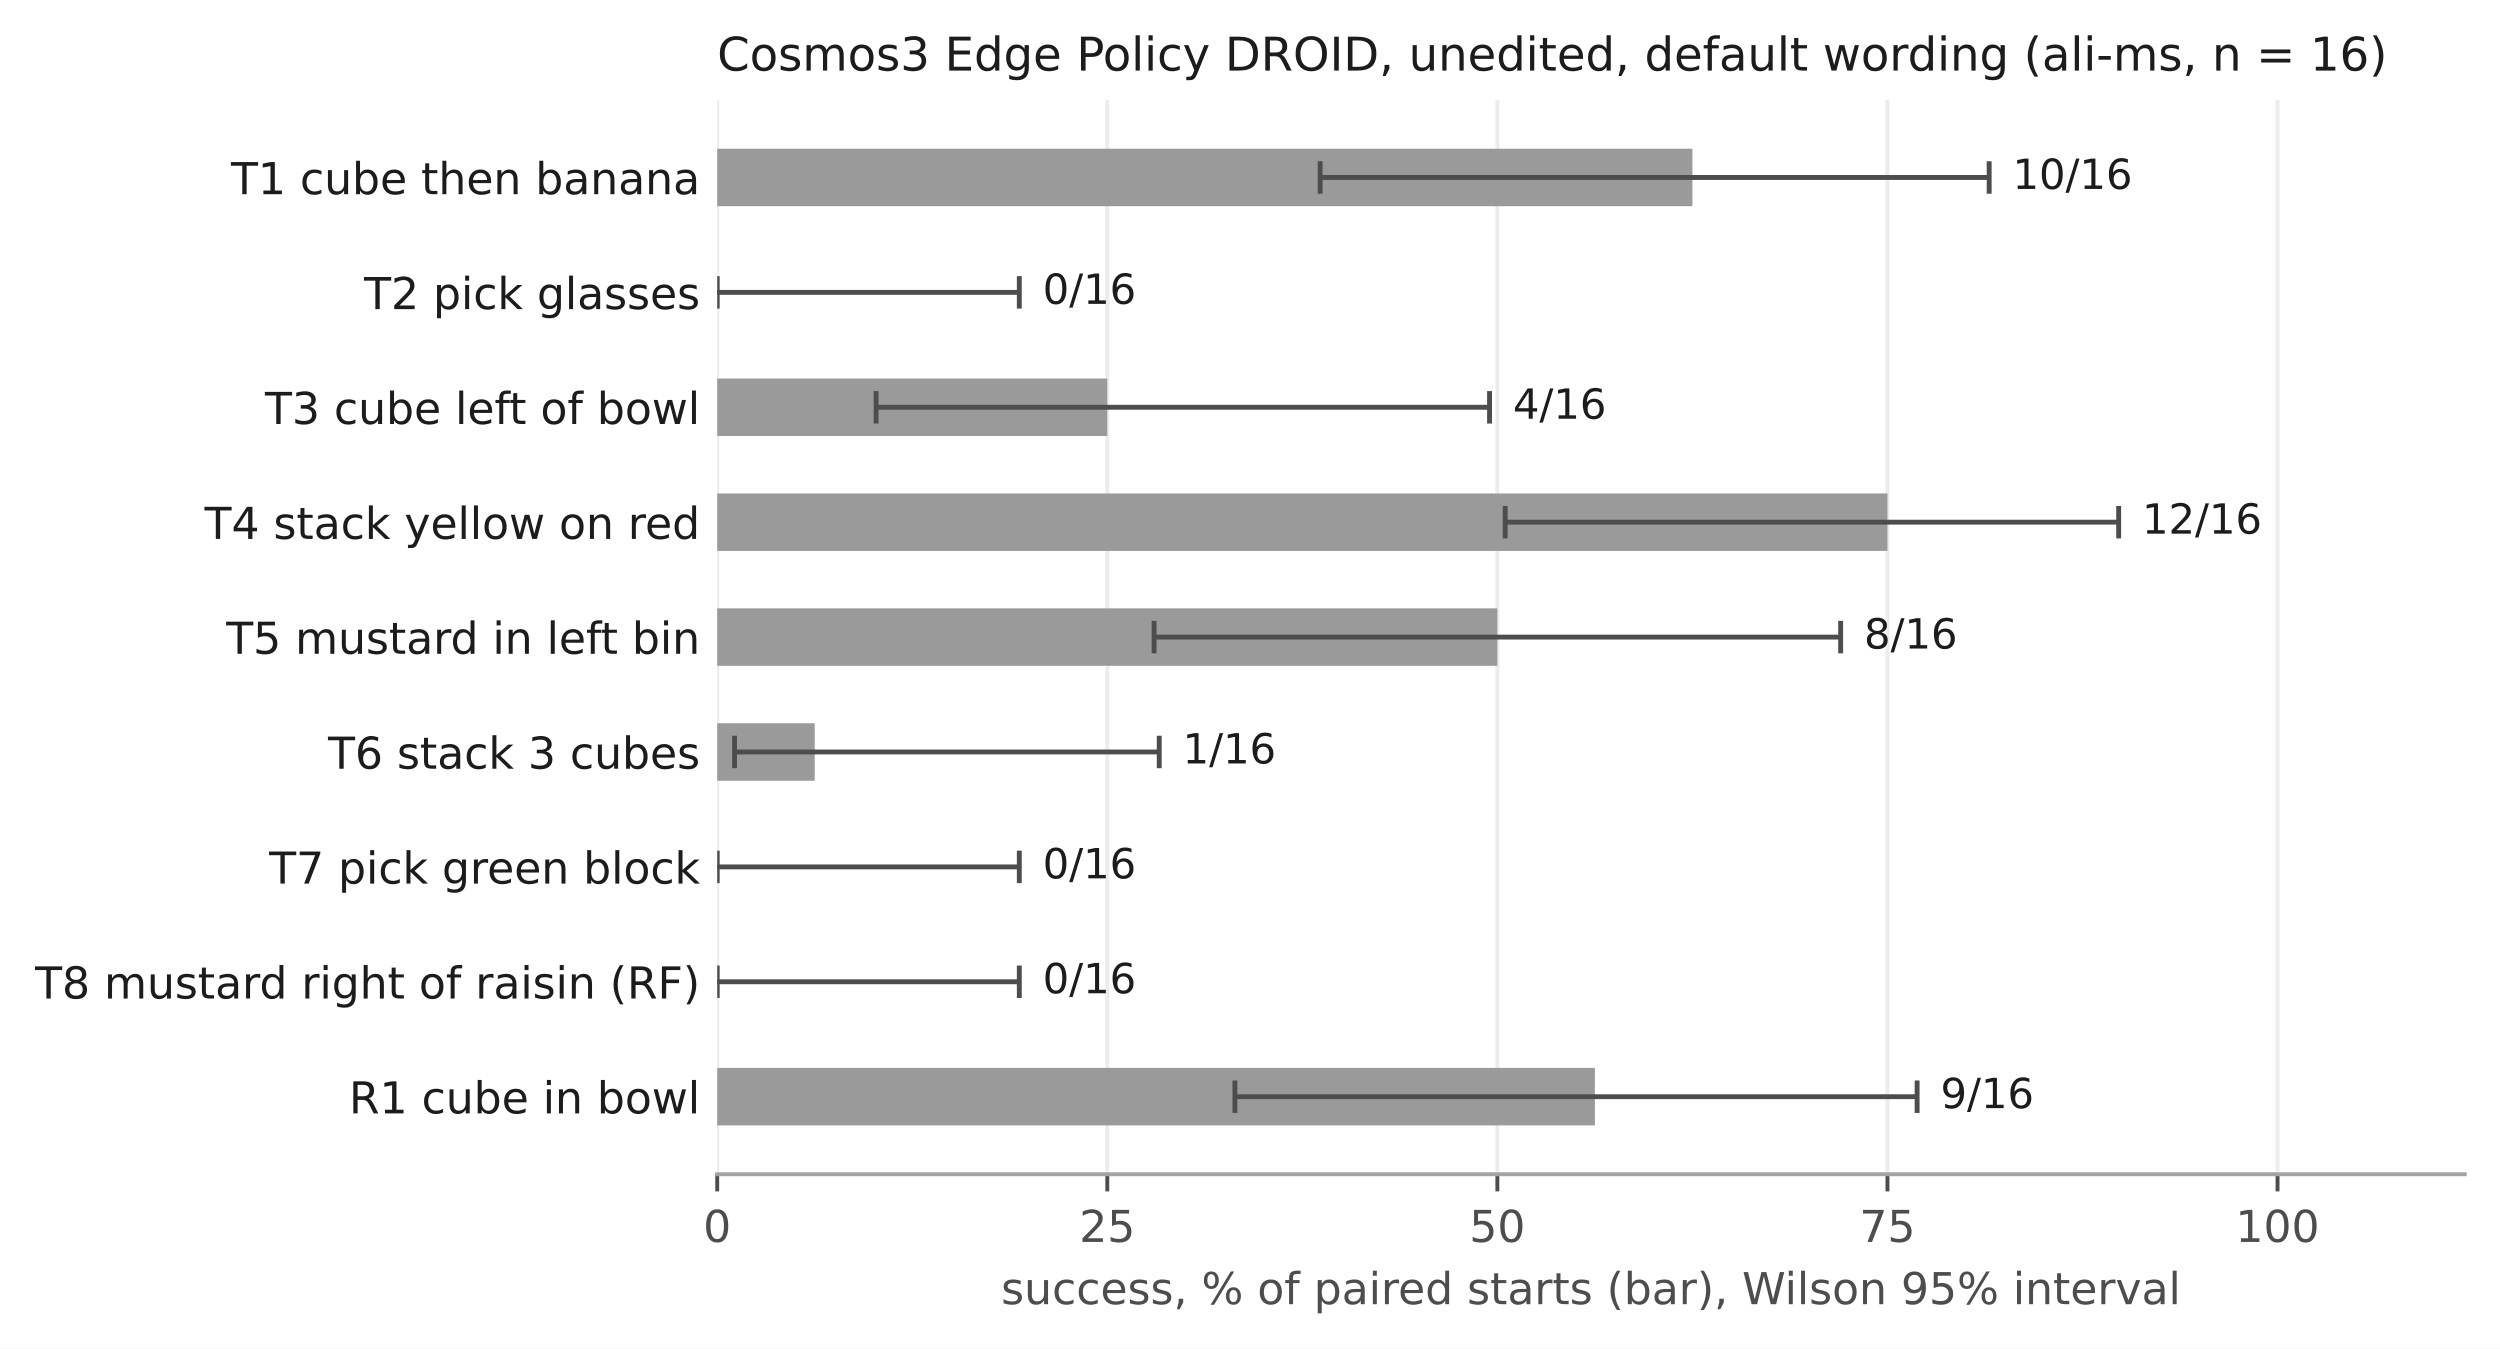
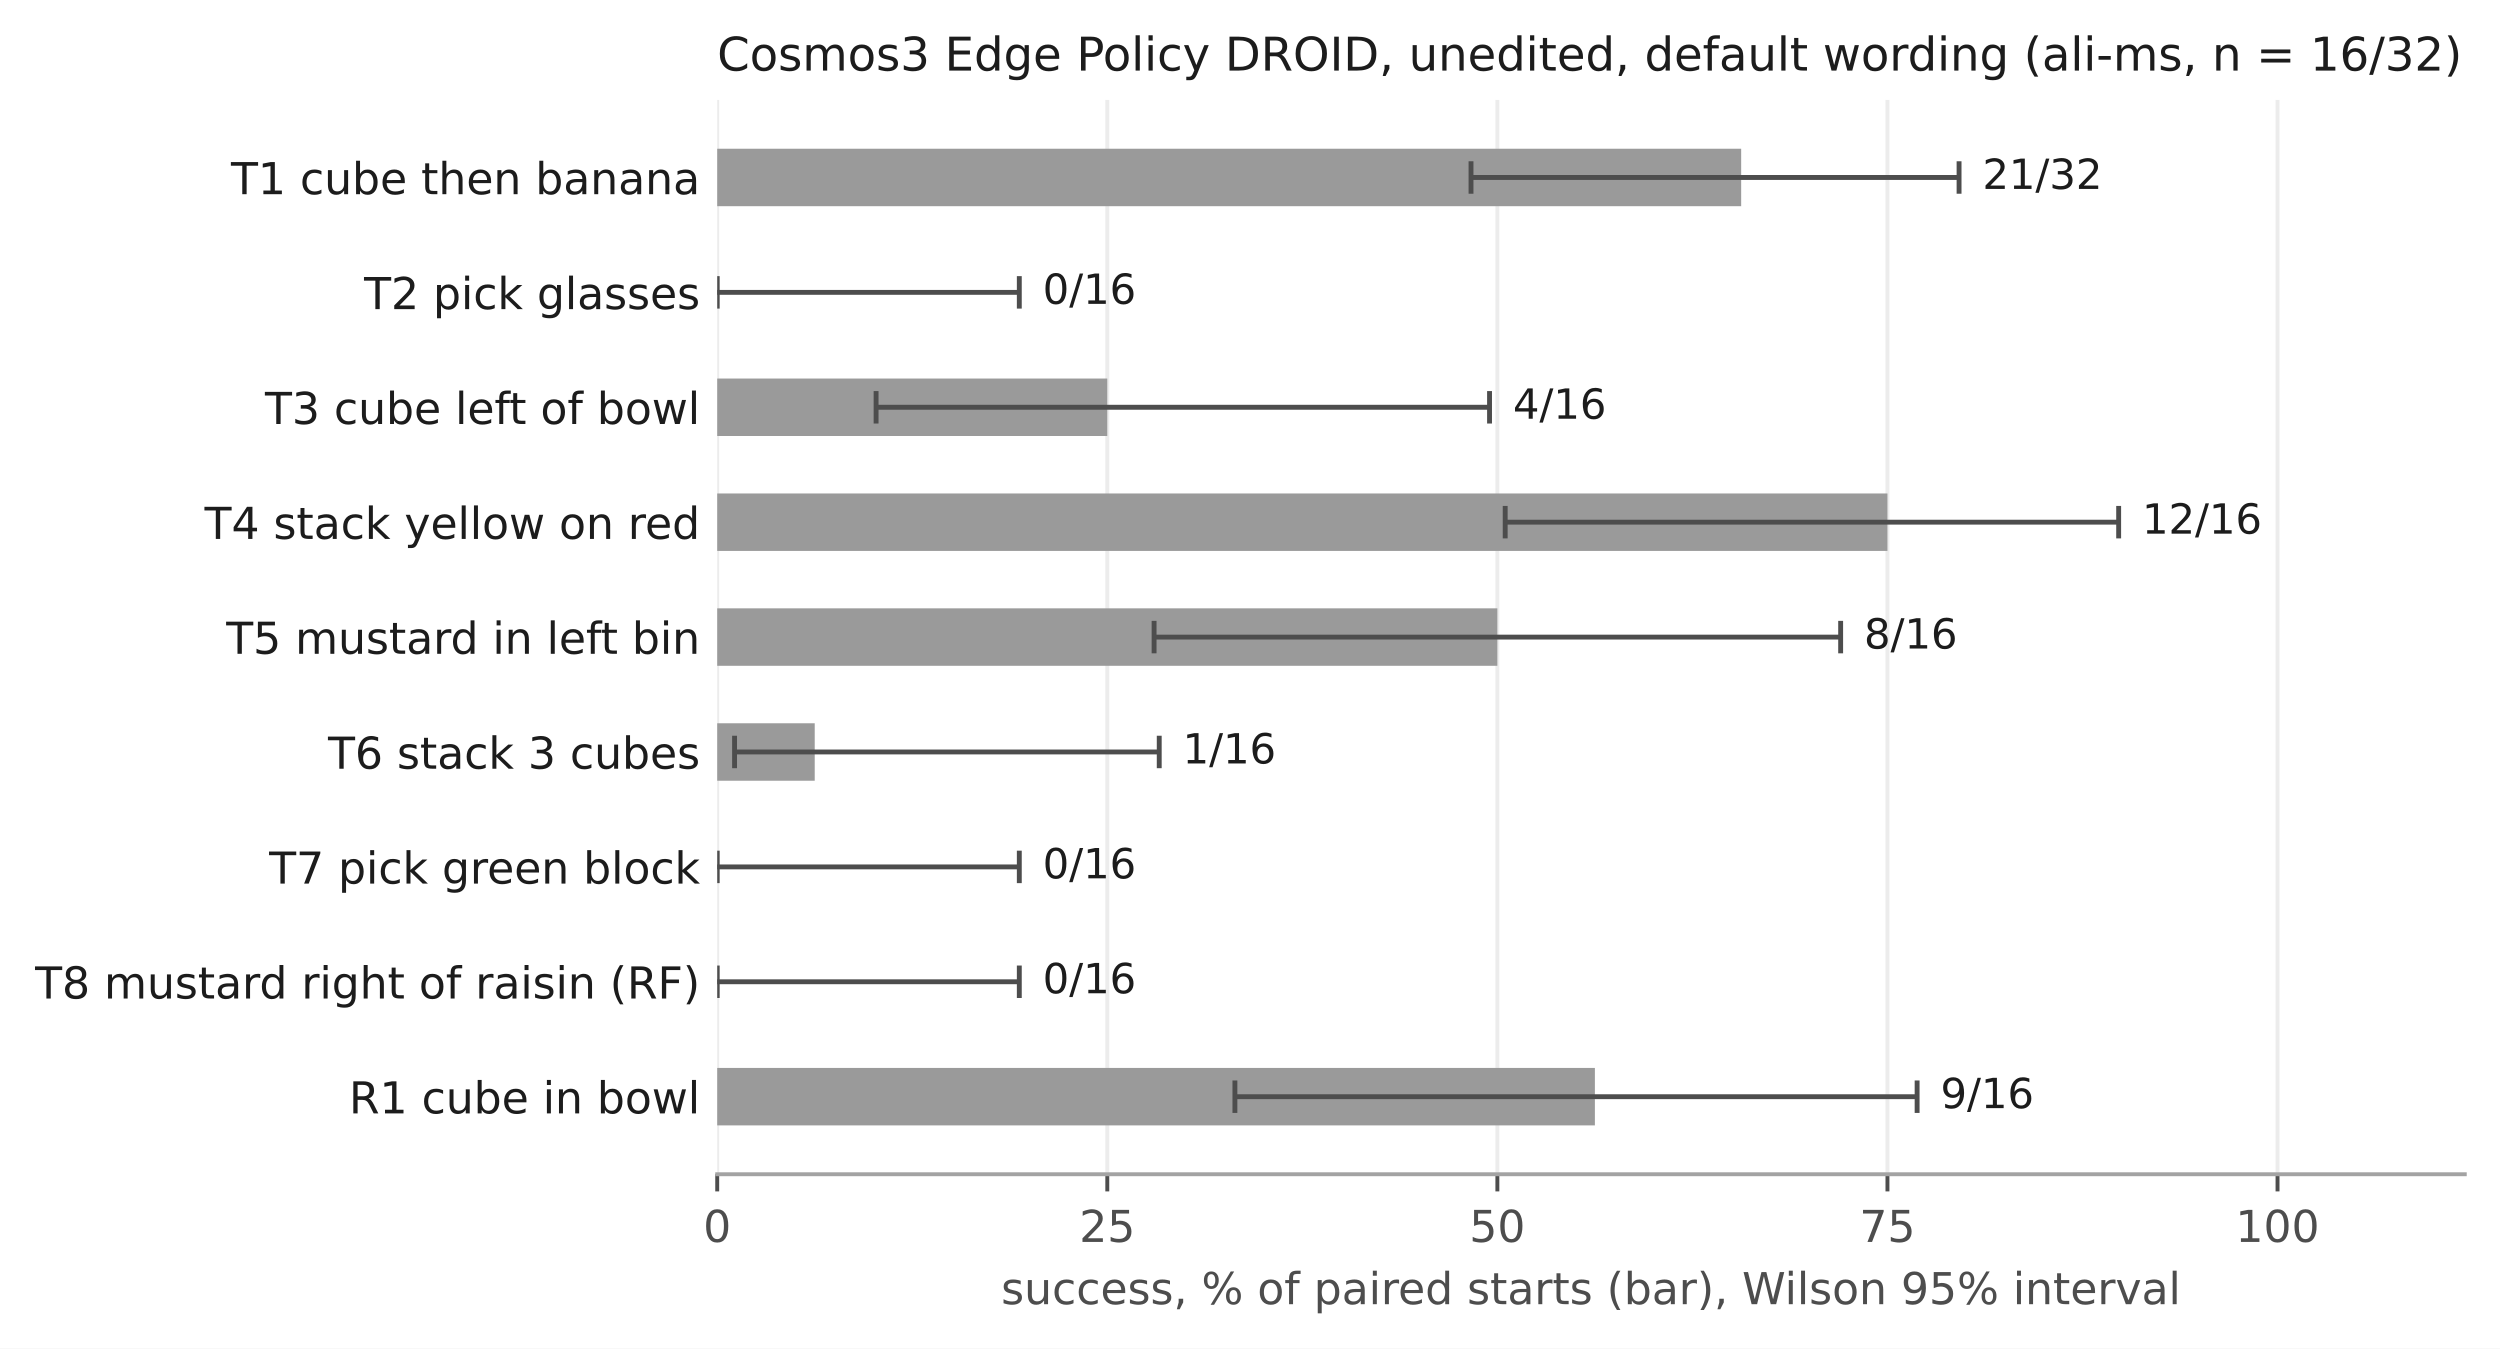
<svg xmlns="http://www.w3.org/2000/svg" xmlns:xlink="http://www.w3.org/1999/xlink" width="510.885pt" height="275.582pt" viewBox="0 0 510.885 275.582" version="1.1">
  <defs>
    <style type="text/css">*{stroke-linejoin: round; stroke-linecap: butt}</style>
  </defs>
  <g id="figure_1">
    <g id="patch_1">
      <path d="M -0 275.582  L 510.885 275.582  L 510.885 0  L -0 0  z " style="fill: #ffffff" />
    </g>
    <g id="axes_1">
      <g id="patch_2">
        <path d="M 146.565 239.961  L 503.685 239.961  L 503.685 20.419  L 146.565 20.419  z " style="fill: #ffffff" />
      </g>
      <g id="matplotlib.axis_1">
        <g id="xtick_1">
          <g id="line2d_1">
-             <path d="M 146.565 239.961  L 146.565 20.419  " clip-path="url(#p1cde9274bf)" style="fill: none; stroke: #ececec; stroke-width: 0.8; stroke-linecap: square" />
+             <path d="M 146.565 239.961  L 146.565 20.419  " clip-path="url(#p406b148518)" style="fill: none; stroke: #ececec; stroke-width: 0.8; stroke-linecap: square" />
          </g>
          <g id="line2d_2">
            <defs>
-               <path id="m5c5dd30195" d="M 0 0  L 0 3.5  " style="stroke: #4d4d4d; stroke-width: 0.8" />
+               <path id="m886b122e6c" d="M 0 0  L 0 3.5  " style="stroke: #4d4d4d; stroke-width: 0.8" />
            </defs>
            <g>
-               <use xlink:href="#m5c5dd30195" x="146.565" y="239.961" style="fill: #4d4d4d; stroke: #4d4d4d; stroke-width: 0.8" />
+               <use xlink:href="#m886b122e6c" x="146.565" y="239.961" style="fill: #4d4d4d; stroke: #4d4d4d; stroke-width: 0.8" />
            </g>
          </g>
          <g id="text_1">
            <text style="font-size: 9px; font-family: 'DejaVu Sans'; text-anchor: middle; fill: #4d4d4d" x="146.565" y="253.8" transform="rotate(-0 146.5648 253.7995)">0</text>
          </g>
        </g>
        <g id="xtick_2">
          <g id="line2d_3">
-             <path d="M 226.279 239.961  L 226.279 20.419  " clip-path="url(#p1cde9274bf)" style="fill: none; stroke: #ececec; stroke-width: 0.8; stroke-linecap: square" />
+             <path d="M 226.279 239.961  L 226.279 20.419  " clip-path="url(#p406b148518)" style="fill: none; stroke: #ececec; stroke-width: 0.8; stroke-linecap: square" />
          </g>
          <g id="line2d_4">
            <g>
-               <use xlink:href="#m5c5dd30195" x="226.279" y="239.961" style="fill: #4d4d4d; stroke: #4d4d4d; stroke-width: 0.8" />
+               <use xlink:href="#m886b122e6c" x="226.279" y="239.961" style="fill: #4d4d4d; stroke: #4d4d4d; stroke-width: 0.8" />
            </g>
          </g>
          <g id="text_2">
            <text style="font-size: 9px; font-family: 'DejaVu Sans'; text-anchor: middle; fill: #4d4d4d" x="226.279" y="253.8" transform="rotate(-0 226.2791 253.7995)">25</text>
          </g>
        </g>
        <g id="xtick_3">
          <g id="line2d_5">
-             <path d="M 305.993 239.961  L 305.993 20.419  " clip-path="url(#p1cde9274bf)" style="fill: none; stroke: #ececec; stroke-width: 0.8; stroke-linecap: square" />
+             <path d="M 305.993 239.961  L 305.993 20.419  " clip-path="url(#p406b148518)" style="fill: none; stroke: #ececec; stroke-width: 0.8; stroke-linecap: square" />
          </g>
          <g id="line2d_6">
            <g>
-               <use xlink:href="#m5c5dd30195" x="305.993" y="239.961" style="fill: #4d4d4d; stroke: #4d4d4d; stroke-width: 0.8" />
+               <use xlink:href="#m886b122e6c" x="305.993" y="239.961" style="fill: #4d4d4d; stroke: #4d4d4d; stroke-width: 0.8" />
            </g>
          </g>
          <g id="text_3">
            <text style="font-size: 9px; font-family: 'DejaVu Sans'; text-anchor: middle; fill: #4d4d4d" x="305.993" y="253.8" transform="rotate(-0 305.9934 253.7995)">50</text>
          </g>
        </g>
        <g id="xtick_4">
          <g id="line2d_7">
-             <path d="M 385.708 239.961  L 385.708 20.419  " clip-path="url(#p1cde9274bf)" style="fill: none; stroke: #ececec; stroke-width: 0.8; stroke-linecap: square" />
+             <path d="M 385.708 239.961  L 385.708 20.419  " clip-path="url(#p406b148518)" style="fill: none; stroke: #ececec; stroke-width: 0.8; stroke-linecap: square" />
          </g>
          <g id="line2d_8">
            <g>
-               <use xlink:href="#m5c5dd30195" x="385.708" y="239.961" style="fill: #4d4d4d; stroke: #4d4d4d; stroke-width: 0.8" />
+               <use xlink:href="#m886b122e6c" x="385.708" y="239.961" style="fill: #4d4d4d; stroke: #4d4d4d; stroke-width: 0.8" />
            </g>
          </g>
          <g id="text_4">
            <text style="font-size: 9px; font-family: 'DejaVu Sans'; text-anchor: middle; fill: #4d4d4d" x="385.708" y="253.8" transform="rotate(-0 385.7077 253.7995)">75</text>
          </g>
        </g>
        <g id="xtick_5">
          <g id="line2d_9">
-             <path d="M 465.422 239.961  L 465.422 20.419  " clip-path="url(#p1cde9274bf)" style="fill: none; stroke: #ececec; stroke-width: 0.8; stroke-linecap: square" />
+             <path d="M 465.422 239.961  L 465.422 20.419  " clip-path="url(#p406b148518)" style="fill: none; stroke: #ececec; stroke-width: 0.8; stroke-linecap: square" />
          </g>
          <g id="line2d_10">
            <g>
-               <use xlink:href="#m5c5dd30195" x="465.422" y="239.961" style="fill: #4d4d4d; stroke: #4d4d4d; stroke-width: 0.8" />
+               <use xlink:href="#m886b122e6c" x="465.422" y="239.961" style="fill: #4d4d4d; stroke: #4d4d4d; stroke-width: 0.8" />
            </g>
          </g>
          <g id="text_5">
            <text style="font-size: 9px; font-family: 'DejaVu Sans'; text-anchor: middle; fill: #4d4d4d" x="465.422" y="253.8" transform="rotate(-0 465.422 253.7995)">100</text>
          </g>
        </g>
        <g id="text_6">
          <text style="font-size: 9px; font-family: 'DejaVu Sans'; text-anchor: middle; fill: #4d4d4d" x="325.125" y="266.51" transform="rotate(-0 325.1248 266.5098)">success, % of paired starts (bar), Wilson 95% interval</text>
        </g>
      </g>
      <g id="matplotlib.axis_2">
        <g id="ytick_1">
          <g id="line2d_11" />
          <g id="text_7">
            <text style="font-size: 9px; font-family: 'DejaVu Sans'; text-anchor: end; fill: #1c1c1c" x="143.065" y="227.531" transform="rotate(-0 143.0648 227.5309)">R1 cube in bowl</text>
          </g>
        </g>
        <g id="ytick_2">
          <g id="line2d_12" />
          <g id="text_8">
            <text style="font-size: 9px; font-family: 'DejaVu Sans'; text-anchor: end; fill: #1c1c1c" x="143.065" y="204.05" transform="rotate(-0 143.0648 204.0504)">T8 mustard right of raisin (RF)</text>
          </g>
        </g>
        <g id="ytick_3">
          <g id="line2d_13" />
          <g id="text_9">
            <text style="font-size: 9px; font-family: 'DejaVu Sans'; text-anchor: end; fill: #1c1c1c" x="143.065" y="180.57" transform="rotate(-0 143.0648 180.57)">T7 pick green block</text>
          </g>
        </g>
        <g id="ytick_4">
          <g id="line2d_14" />
          <g id="text_10">
            <text style="font-size: 9px; font-family: 'DejaVu Sans'; text-anchor: end; fill: #1c1c1c" x="143.065" y="157.089" transform="rotate(-0 143.0648 157.0895)">T6 stack 3 cubes</text>
          </g>
        </g>
        <g id="ytick_5">
          <g id="line2d_15" />
          <g id="text_11">
            <text style="font-size: 9px; font-family: 'DejaVu Sans'; text-anchor: end; fill: #1c1c1c" x="143.065" y="133.609" transform="rotate(-0 143.0648 133.609)">T5 mustard in left bin</text>
          </g>
        </g>
        <g id="ytick_6">
          <g id="line2d_16" />
          <g id="text_12">
            <text style="font-size: 9px; font-family: 'DejaVu Sans'; text-anchor: end; fill: #1c1c1c" x="143.065" y="110.129" transform="rotate(-0 143.0648 110.1285)">T4 stack yellow on red</text>
          </g>
        </g>
        <g id="ytick_7">
          <g id="line2d_17" />
          <g id="text_13">
            <text style="font-size: 9px; font-family: 'DejaVu Sans'; text-anchor: end; fill: #1c1c1c" x="143.065" y="86.648" transform="rotate(-0 143.0648 86.64807)">T3 cube left of bowl</text>
          </g>
        </g>
        <g id="ytick_8">
          <g id="line2d_18" />
          <g id="text_14">
            <text style="font-size: 9px; font-family: 'DejaVu Sans'; text-anchor: end; fill: #1c1c1c" x="143.065" y="63.168" transform="rotate(-0 143.0648 63.1676)">T2 pick glasses</text>
          </g>
        </g>
        <g id="ytick_9">
          <g id="line2d_19" />
          <g id="text_15">
            <text style="font-size: 9px; font-family: 'DejaVu Sans'; text-anchor: end; fill: #1c1c1c" x="143.065" y="39.687" transform="rotate(-0 143.0648 39.68713)">T1 cube then banana</text>
          </g>
        </g>
      </g>
      <g id="patch_3">
-         <path d="M 146.565 42.138  L 345.851 42.138  L 345.851 30.398  L 146.565 30.398  z " clip-path="url(#p1cde9274bf)" style="fill: #9a9a9a" />
+         <path d="M 146.565 42.138  L 355.815 42.138  L 355.815 30.398  L 146.565 30.398  z " clip-path="url(#p406b148518)" style="fill: #9a9a9a" />
      </g>
      <g id="patch_4">
-         <path d="M 146.565 65.618  L 146.565 65.618  L 146.565 53.878  L 146.565 53.878  z " clip-path="url(#p1cde9274bf)" style="fill: #9a9a9a" />
+         <path d="M 146.565 65.618  L 146.565 65.618  L 146.565 53.878  L 146.565 53.878  z " clip-path="url(#p406b148518)" style="fill: #9a9a9a" />
      </g>
      <g id="patch_5">
-         <path d="M 146.565 89.099  L 226.279 89.099  L 226.279 77.359  L 146.565 77.359  z " clip-path="url(#p1cde9274bf)" style="fill: #9a9a9a" />
+         <path d="M 146.565 89.099  L 226.279 89.099  L 226.279 77.359  L 146.565 77.359  z " clip-path="url(#p406b148518)" style="fill: #9a9a9a" />
      </g>
      <g id="patch_6">
-         <path d="M 146.565 112.579  L 385.708 112.579  L 385.708 100.839  L 146.565 100.839  z " clip-path="url(#p1cde9274bf)" style="fill: #9a9a9a" />
+         <path d="M 146.565 112.579  L 385.708 112.579  L 385.708 100.839  L 146.565 100.839  z " clip-path="url(#p406b148518)" style="fill: #9a9a9a" />
      </g>
      <g id="patch_7">
-         <path d="M 146.565 136.06  L 305.993 136.06  L 305.993 124.32  L 146.565 124.32  z " clip-path="url(#p1cde9274bf)" style="fill: #9a9a9a" />
+         <path d="M 146.565 136.06  L 305.993 136.06  L 305.993 124.32  L 146.565 124.32  z " clip-path="url(#p406b148518)" style="fill: #9a9a9a" />
      </g>
      <g id="patch_8">
-         <path d="M 146.565 159.54  L 166.493 159.54  L 166.493 147.8  L 146.565 147.8  z " clip-path="url(#p1cde9274bf)" style="fill: #9a9a9a" />
+         <path d="M 146.565 159.54  L 166.493 159.54  L 166.493 147.8  L 146.565 147.8  z " clip-path="url(#p406b148518)" style="fill: #9a9a9a" />
      </g>
      <g id="patch_9">
-         <path d="M 146.565 183.021  L 146.565 183.021  L 146.565 171.281  L 146.565 171.281  z " clip-path="url(#p1cde9274bf)" style="fill: #9a9a9a" />
+         <path d="M 146.565 183.021  L 146.565 183.021  L 146.565 171.281  L 146.565 171.281  z " clip-path="url(#p406b148518)" style="fill: #9a9a9a" />
      </g>
      <g id="patch_10">
-         <path d="M 146.565 206.501  L 146.565 206.501  L 146.565 194.761  L 146.565 194.761  z " clip-path="url(#p1cde9274bf)" style="fill: #9a9a9a" />
+         <path d="M 146.565 206.501  L 146.565 206.501  L 146.565 194.761  L 146.565 194.761  z " clip-path="url(#p406b148518)" style="fill: #9a9a9a" />
      </g>
      <g id="patch_11">
-         <path d="M 146.565 229.982  L 325.922 229.982  L 325.922 218.241  L 146.565 218.241  z " clip-path="url(#p1cde9274bf)" style="fill: #9a9a9a" />
+         <path d="M 146.565 229.982  L 325.922 229.982  L 325.922 218.241  L 146.565 218.241  z " clip-path="url(#p406b148518)" style="fill: #9a9a9a" />
      </g>
      <g id="patch_12">
        <path d="M 146.565 239.961  L 503.685 239.961  " style="fill: none; stroke: #a3a3a3; stroke-width: 0.8; stroke-linejoin: miter; stroke-linecap: square" />
      </g>
      <g id="line2d_20">
-         <path d="M 269.775 36.268  L 406.493 36.268  " clip-path="url(#p1cde9274bf)" style="fill: none; stroke: #4d4d4d" />
+         <path d="M 300.608 36.268  L 400.342 36.268  " clip-path="url(#p406b148518)" style="fill: none; stroke: #4d4d4d" />
      </g>
      <g id="line2d_21">
-         <path d="M 269.775 39.085  L 269.775 33.45  " clip-path="url(#p1cde9274bf)" style="fill: none; stroke: #4d4d4d; stroke-linecap: square" />
+         <path d="M 300.608 39.085  L 300.608 33.45  " clip-path="url(#p406b148518)" style="fill: none; stroke: #4d4d4d; stroke-linecap: square" />
      </g>
      <g id="line2d_22">
-         <path d="M 406.493 39.085  L 406.493 33.45  " clip-path="url(#p1cde9274bf)" style="fill: none; stroke: #4d4d4d; stroke-linecap: square" />
+         <path d="M 400.342 39.085  L 400.342 33.45  " clip-path="url(#p406b148518)" style="fill: none; stroke: #4d4d4d; stroke-linecap: square" />
      </g>
      <g id="text_16">
-         <text style="font-size: 8.5px; font-family: 'DejaVu Sans'; text-anchor: start; fill: #1c1c1c" x="411.276" y="38.613" transform="rotate(-0 411.2761 38.6133)">10/16</text>
+         <text style="font-size: 8.5px; font-family: 'DejaVu Sans'; text-anchor: start; fill: #1c1c1c" x="405.125" y="38.613" transform="rotate(-0 405.1247 38.6133)">21/32</text>
      </g>
      <g id="line2d_23">
-         <path d="M 146.565 59.748  L 208.298 59.748  " clip-path="url(#p1cde9274bf)" style="fill: none; stroke: #4d4d4d" />
+         <path d="M 146.565 59.748  L 208.298 59.748  " clip-path="url(#p406b148518)" style="fill: none; stroke: #4d4d4d" />
      </g>
      <g id="line2d_24">
-         <path d="M 146.565 62.566  L 146.565 56.931  " clip-path="url(#p1cde9274bf)" style="fill: none; stroke: #4d4d4d; stroke-linecap: square" />
+         <path d="M 146.565 62.566  L 146.565 56.931  " clip-path="url(#p406b148518)" style="fill: none; stroke: #4d4d4d; stroke-linecap: square" />
      </g>
      <g id="line2d_25">
-         <path d="M 208.298 62.566  L 208.298 56.931  " clip-path="url(#p1cde9274bf)" style="fill: none; stroke: #4d4d4d; stroke-linecap: square" />
+         <path d="M 208.298 62.566  L 208.298 56.931  " clip-path="url(#p406b148518)" style="fill: none; stroke: #4d4d4d; stroke-linecap: square" />
      </g>
      <g id="text_17">
        <text style="font-size: 8.5px; font-family: 'DejaVu Sans'; text-anchor: start; fill: #1c1c1c" x="213.081" y="62.094" transform="rotate(-0 213.0809 62.09377)">0/16</text>
      </g>
      <g id="line2d_26">
-         <path d="M 179.031 83.229  L 304.394 83.229  " clip-path="url(#p1cde9274bf)" style="fill: none; stroke: #4d4d4d" />
+         <path d="M 179.031 83.229  L 304.394 83.229  " clip-path="url(#p406b148518)" style="fill: none; stroke: #4d4d4d" />
      </g>
      <g id="line2d_27">
-         <path d="M 179.031 86.046  L 179.031 80.411  " clip-path="url(#p1cde9274bf)" style="fill: none; stroke: #4d4d4d; stroke-linecap: square" />
+         <path d="M 179.031 86.046  L 179.031 80.411  " clip-path="url(#p406b148518)" style="fill: none; stroke: #4d4d4d; stroke-linecap: square" />
      </g>
      <g id="line2d_28">
-         <path d="M 304.394 86.046  L 304.394 80.411  " clip-path="url(#p1cde9274bf)" style="fill: none; stroke: #4d4d4d; stroke-linecap: square" />
+         <path d="M 304.394 86.046  L 304.394 80.411  " clip-path="url(#p406b148518)" style="fill: none; stroke: #4d4d4d; stroke-linecap: square" />
      </g>
      <g id="text_18">
        <text style="font-size: 8.5px; font-family: 'DejaVu Sans'; text-anchor: start; fill: #1c1c1c" x="309.177" y="85.574" transform="rotate(-0 309.1766 85.57424)">4/16</text>
      </g>
      <g id="line2d_29">
-         <path d="M 307.593 106.709  L 432.956 106.709  " clip-path="url(#p1cde9274bf)" style="fill: none; stroke: #4d4d4d" />
+         <path d="M 307.593 106.709  L 432.956 106.709  " clip-path="url(#p406b148518)" style="fill: none; stroke: #4d4d4d" />
      </g>
      <g id="line2d_30">
-         <path d="M 307.593 109.527  L 307.593 103.892  " clip-path="url(#p1cde9274bf)" style="fill: none; stroke: #4d4d4d; stroke-linecap: square" />
+         <path d="M 307.593 109.527  L 307.593 103.892  " clip-path="url(#p406b148518)" style="fill: none; stroke: #4d4d4d; stroke-linecap: square" />
      </g>
      <g id="line2d_31">
-         <path d="M 432.956 109.527  L 432.956 103.892  " clip-path="url(#p1cde9274bf)" style="fill: none; stroke: #4d4d4d; stroke-linecap: square" />
+         <path d="M 432.956 109.527  L 432.956 103.892  " clip-path="url(#p406b148518)" style="fill: none; stroke: #4d4d4d; stroke-linecap: square" />
      </g>
      <g id="text_19">
        <text style="font-size: 8.5px; font-family: 'DejaVu Sans'; text-anchor: start; fill: #1c1c1c" x="437.739" y="109.055" transform="rotate(-0 437.7386 109.0547)">12/16</text>
      </g>
      <g id="line2d_32">
-         <path d="M 235.843 130.19  L 376.143 130.19  " clip-path="url(#p1cde9274bf)" style="fill: none; stroke: #4d4d4d" />
+         <path d="M 235.843 130.19  L 376.143 130.19  " clip-path="url(#p406b148518)" style="fill: none; stroke: #4d4d4d" />
      </g>
      <g id="line2d_33">
-         <path d="M 235.843 133.007  L 235.843 127.372  " clip-path="url(#p1cde9274bf)" style="fill: none; stroke: #4d4d4d; stroke-linecap: square" />
+         <path d="M 235.843 133.007  L 235.843 127.372  " clip-path="url(#p406b148518)" style="fill: none; stroke: #4d4d4d; stroke-linecap: square" />
      </g>
      <g id="line2d_34">
-         <path d="M 376.143 133.007  L 376.143 127.372  " clip-path="url(#p1cde9274bf)" style="fill: none; stroke: #4d4d4d; stroke-linecap: square" />
+         <path d="M 376.143 133.007  L 376.143 127.372  " clip-path="url(#p406b148518)" style="fill: none; stroke: #4d4d4d; stroke-linecap: square" />
      </g>
      <g id="text_20">
        <text style="font-size: 8.5px; font-family: 'DejaVu Sans'; text-anchor: start; fill: #1c1c1c" x="380.926" y="132.535" transform="rotate(-0 380.9262 132.5352)">8/16</text>
      </g>
      <g id="line2d_35">
-         <path d="M 150.11 153.67  L 236.893 153.67  " clip-path="url(#p1cde9274bf)" style="fill: none; stroke: #4d4d4d" />
+         <path d="M 150.11 153.67  L 236.893 153.67  " clip-path="url(#p406b148518)" style="fill: none; stroke: #4d4d4d" />
      </g>
      <g id="line2d_36">
-         <path d="M 150.11 156.488  L 150.11 150.853  " clip-path="url(#p1cde9274bf)" style="fill: none; stroke: #4d4d4d; stroke-linecap: square" />
+         <path d="M 150.11 156.488  L 150.11 150.853  " clip-path="url(#p406b148518)" style="fill: none; stroke: #4d4d4d; stroke-linecap: square" />
      </g>
      <g id="line2d_37">
-         <path d="M 236.893 156.488  L 236.893 150.853  " clip-path="url(#p1cde9274bf)" style="fill: none; stroke: #4d4d4d; stroke-linecap: square" />
+         <path d="M 236.893 156.488  L 236.893 150.853  " clip-path="url(#p406b148518)" style="fill: none; stroke: #4d4d4d; stroke-linecap: square" />
      </g>
      <g id="text_21">
        <text style="font-size: 8.5px; font-family: 'DejaVu Sans'; text-anchor: start; fill: #1c1c1c" x="241.676" y="156.016" transform="rotate(-0 241.6759 156.0157)">1/16</text>
      </g>
      <g id="line2d_38">
-         <path d="M 146.565 177.151  L 208.298 177.151  " clip-path="url(#p1cde9274bf)" style="fill: none; stroke: #4d4d4d" />
+         <path d="M 146.565 177.151  L 208.298 177.151  " clip-path="url(#p406b148518)" style="fill: none; stroke: #4d4d4d" />
      </g>
      <g id="line2d_39">
-         <path d="M 146.565 179.968  L 146.565 174.333  " clip-path="url(#p1cde9274bf)" style="fill: none; stroke: #4d4d4d; stroke-linecap: square" />
+         <path d="M 146.565 179.968  L 146.565 174.333  " clip-path="url(#p406b148518)" style="fill: none; stroke: #4d4d4d; stroke-linecap: square" />
      </g>
      <g id="line2d_40">
-         <path d="M 208.298 179.968  L 208.298 174.333  " clip-path="url(#p1cde9274bf)" style="fill: none; stroke: #4d4d4d; stroke-linecap: square" />
+         <path d="M 208.298 179.968  L 208.298 174.333  " clip-path="url(#p406b148518)" style="fill: none; stroke: #4d4d4d; stroke-linecap: square" />
      </g>
      <g id="text_22">
        <text style="font-size: 8.5px; font-family: 'DejaVu Sans'; text-anchor: start; fill: #1c1c1c" x="213.081" y="179.496" transform="rotate(-0 213.0809 179.4961)">0/16</text>
      </g>
      <g id="line2d_41">
-         <path d="M 146.565 200.631  L 208.298 200.631  " clip-path="url(#p1cde9274bf)" style="fill: none; stroke: #4d4d4d" />
+         <path d="M 146.565 200.631  L 208.298 200.631  " clip-path="url(#p406b148518)" style="fill: none; stroke: #4d4d4d" />
      </g>
      <g id="line2d_42">
-         <path d="M 146.565 203.449  L 146.565 197.813  " clip-path="url(#p1cde9274bf)" style="fill: none; stroke: #4d4d4d; stroke-linecap: square" />
+         <path d="M 146.565 203.449  L 146.565 197.813  " clip-path="url(#p406b148518)" style="fill: none; stroke: #4d4d4d; stroke-linecap: square" />
      </g>
      <g id="line2d_43">
-         <path d="M 208.298 203.449  L 208.298 197.813  " clip-path="url(#p1cde9274bf)" style="fill: none; stroke: #4d4d4d; stroke-linecap: square" />
+         <path d="M 208.298 203.449  L 208.298 197.813  " clip-path="url(#p406b148518)" style="fill: none; stroke: #4d4d4d; stroke-linecap: square" />
      </g>
      <g id="text_23">
        <text style="font-size: 8.5px; font-family: 'DejaVu Sans'; text-anchor: start; fill: #1c1c1c" x="213.081" y="202.977" transform="rotate(-0 213.0809 202.9766)">0/16</text>
      </g>
      <g id="line2d_44">
-         <path d="M 252.357 224.112  L 391.77 224.112  " clip-path="url(#p1cde9274bf)" style="fill: none; stroke: #4d4d4d" />
+         <path d="M 252.357 224.112  L 391.77 224.112  " clip-path="url(#p406b148518)" style="fill: none; stroke: #4d4d4d" />
      </g>
      <g id="line2d_45">
-         <path d="M 252.357 226.929  L 252.357 221.294  " clip-path="url(#p1cde9274bf)" style="fill: none; stroke: #4d4d4d; stroke-linecap: square" />
+         <path d="M 252.357 226.929  L 252.357 221.294  " clip-path="url(#p406b148518)" style="fill: none; stroke: #4d4d4d; stroke-linecap: square" />
      </g>
      <g id="line2d_46">
-         <path d="M 391.77 226.929  L 391.77 221.294  " clip-path="url(#p1cde9274bf)" style="fill: none; stroke: #4d4d4d; stroke-linecap: square" />
+         <path d="M 391.77 226.929  L 391.77 221.294  " clip-path="url(#p406b148518)" style="fill: none; stroke: #4d4d4d; stroke-linecap: square" />
      </g>
      <g id="text_24">
        <text style="font-size: 8.5px; font-family: 'DejaVu Sans'; text-anchor: start; fill: #1c1c1c" x="396.553" y="226.457" transform="rotate(-0 396.5531 226.4571)">9/16</text>
      </g>
      <g id="text_25">
-         <text style="font-size: 9.5px; font-family: 'DejaVu Sans'; text-anchor: start; fill: #1c1c1c" x="146.565" y="14.419" transform="rotate(-0 146.5648 14.41852)">Cosmos3 Edge Policy DROID, unedited, default wording (ali-ms, n = 16)</text>
+         <text style="font-size: 9.5px; font-family: 'DejaVu Sans'; text-anchor: start; fill: #1c1c1c" x="146.565" y="14.419" transform="rotate(-0 146.5648 14.41852)">Cosmos3 Edge Policy DROID, unedited, default wording (ali-ms, n = 16/32)</text>
      </g>
    </g>
  </g>
  <defs>
-     <clipPath id="p1cde9274bf">
+     <clipPath id="p406b148518">
      <rect x="146.565" y="20.419" width="357.12" height="219.542" />
    </clipPath>
  </defs>
</svg>
